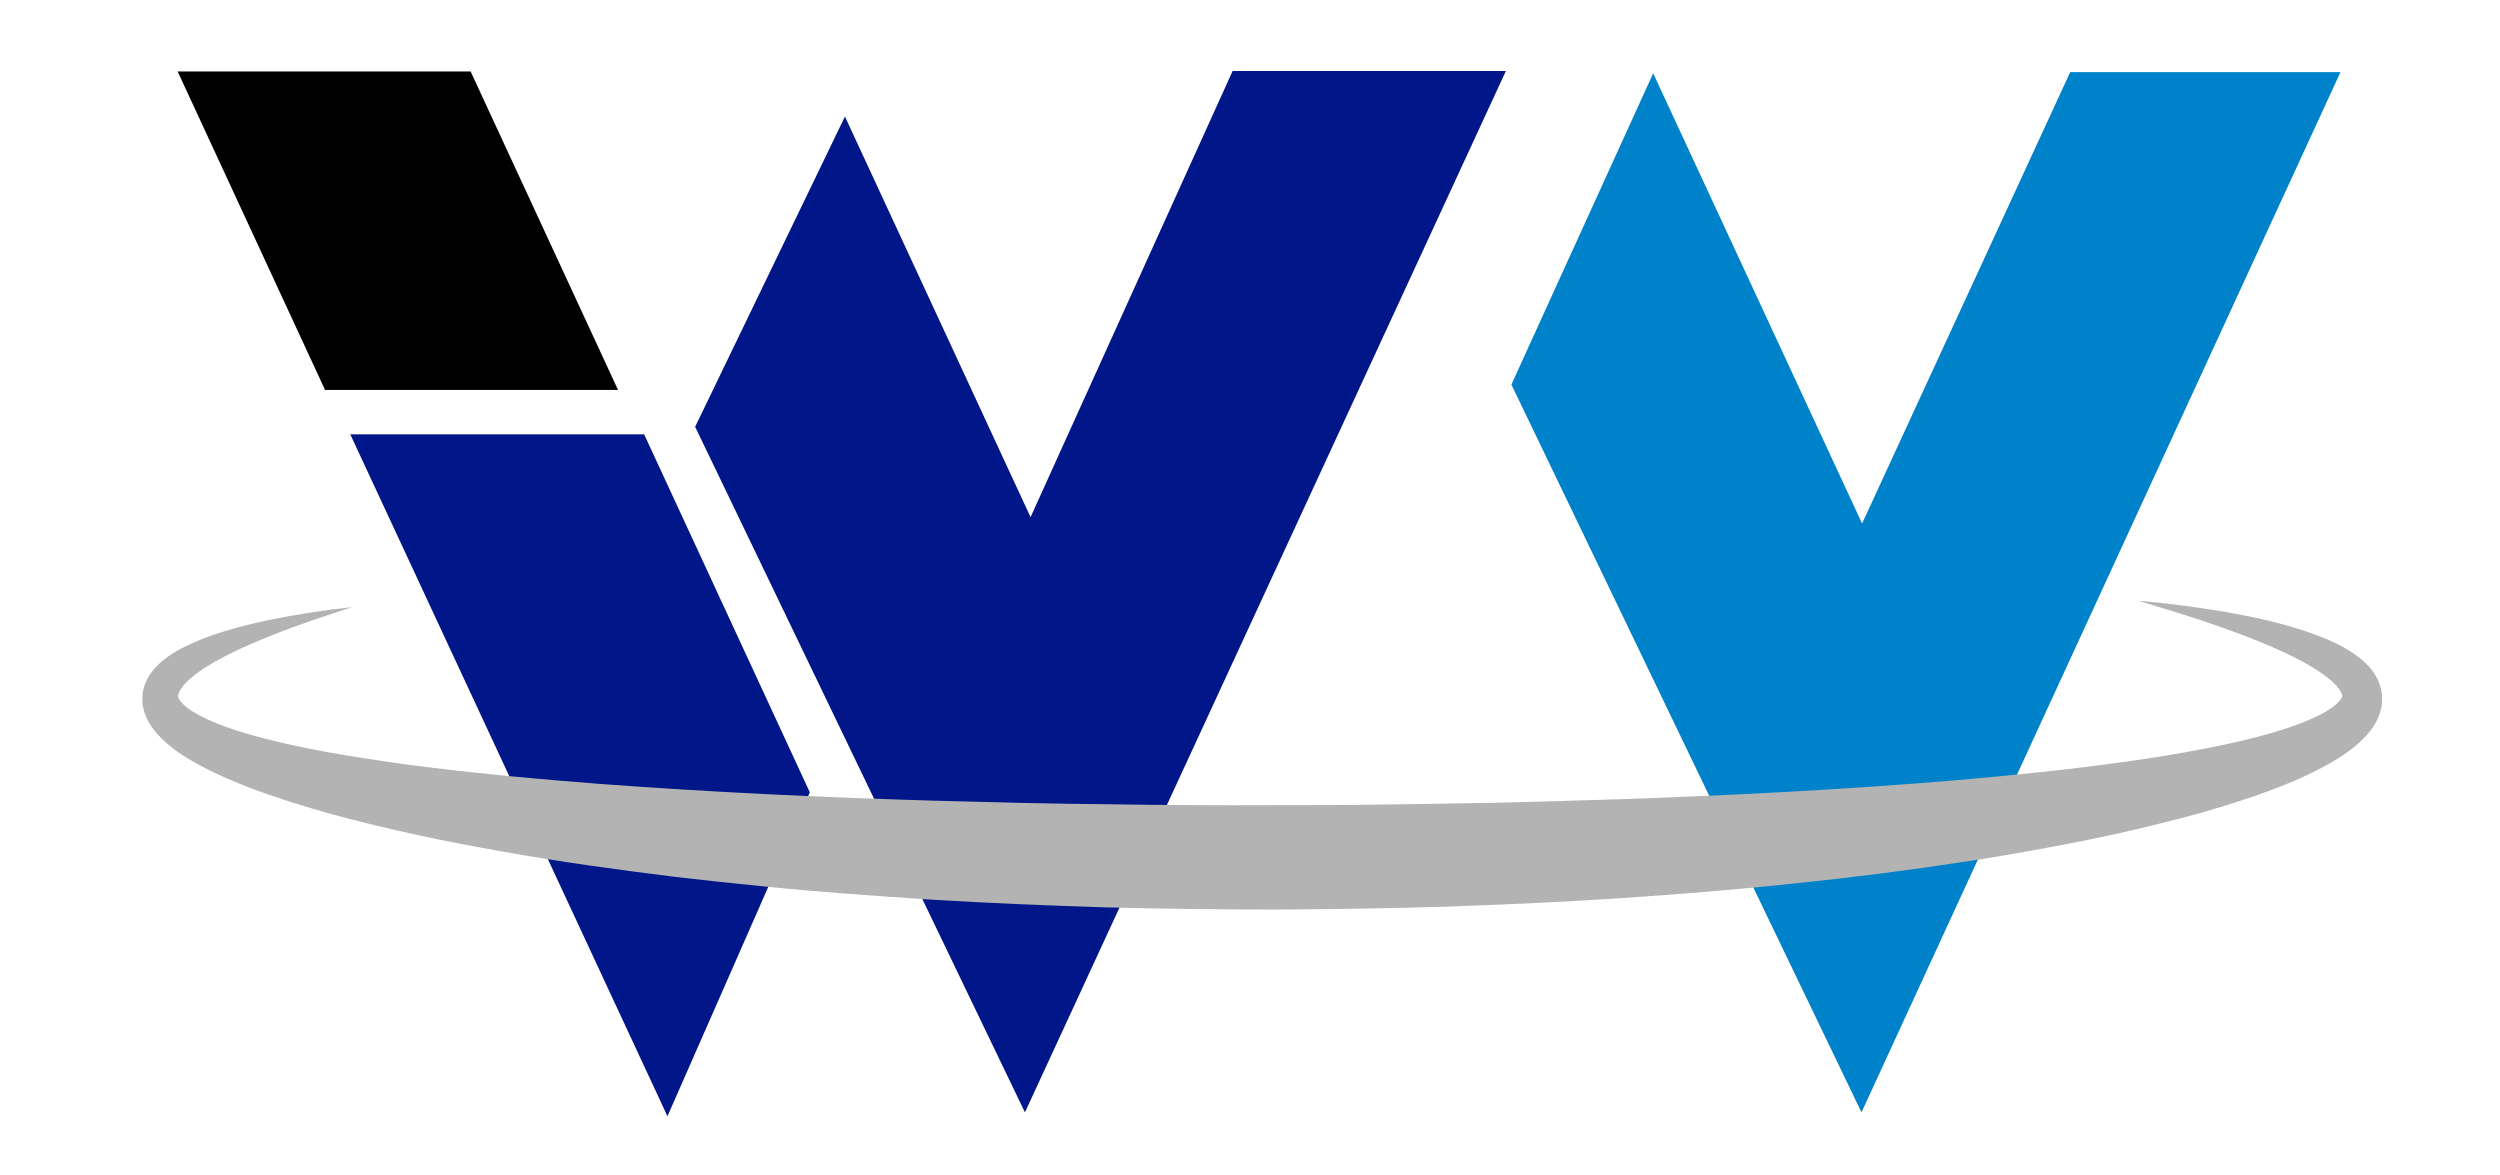
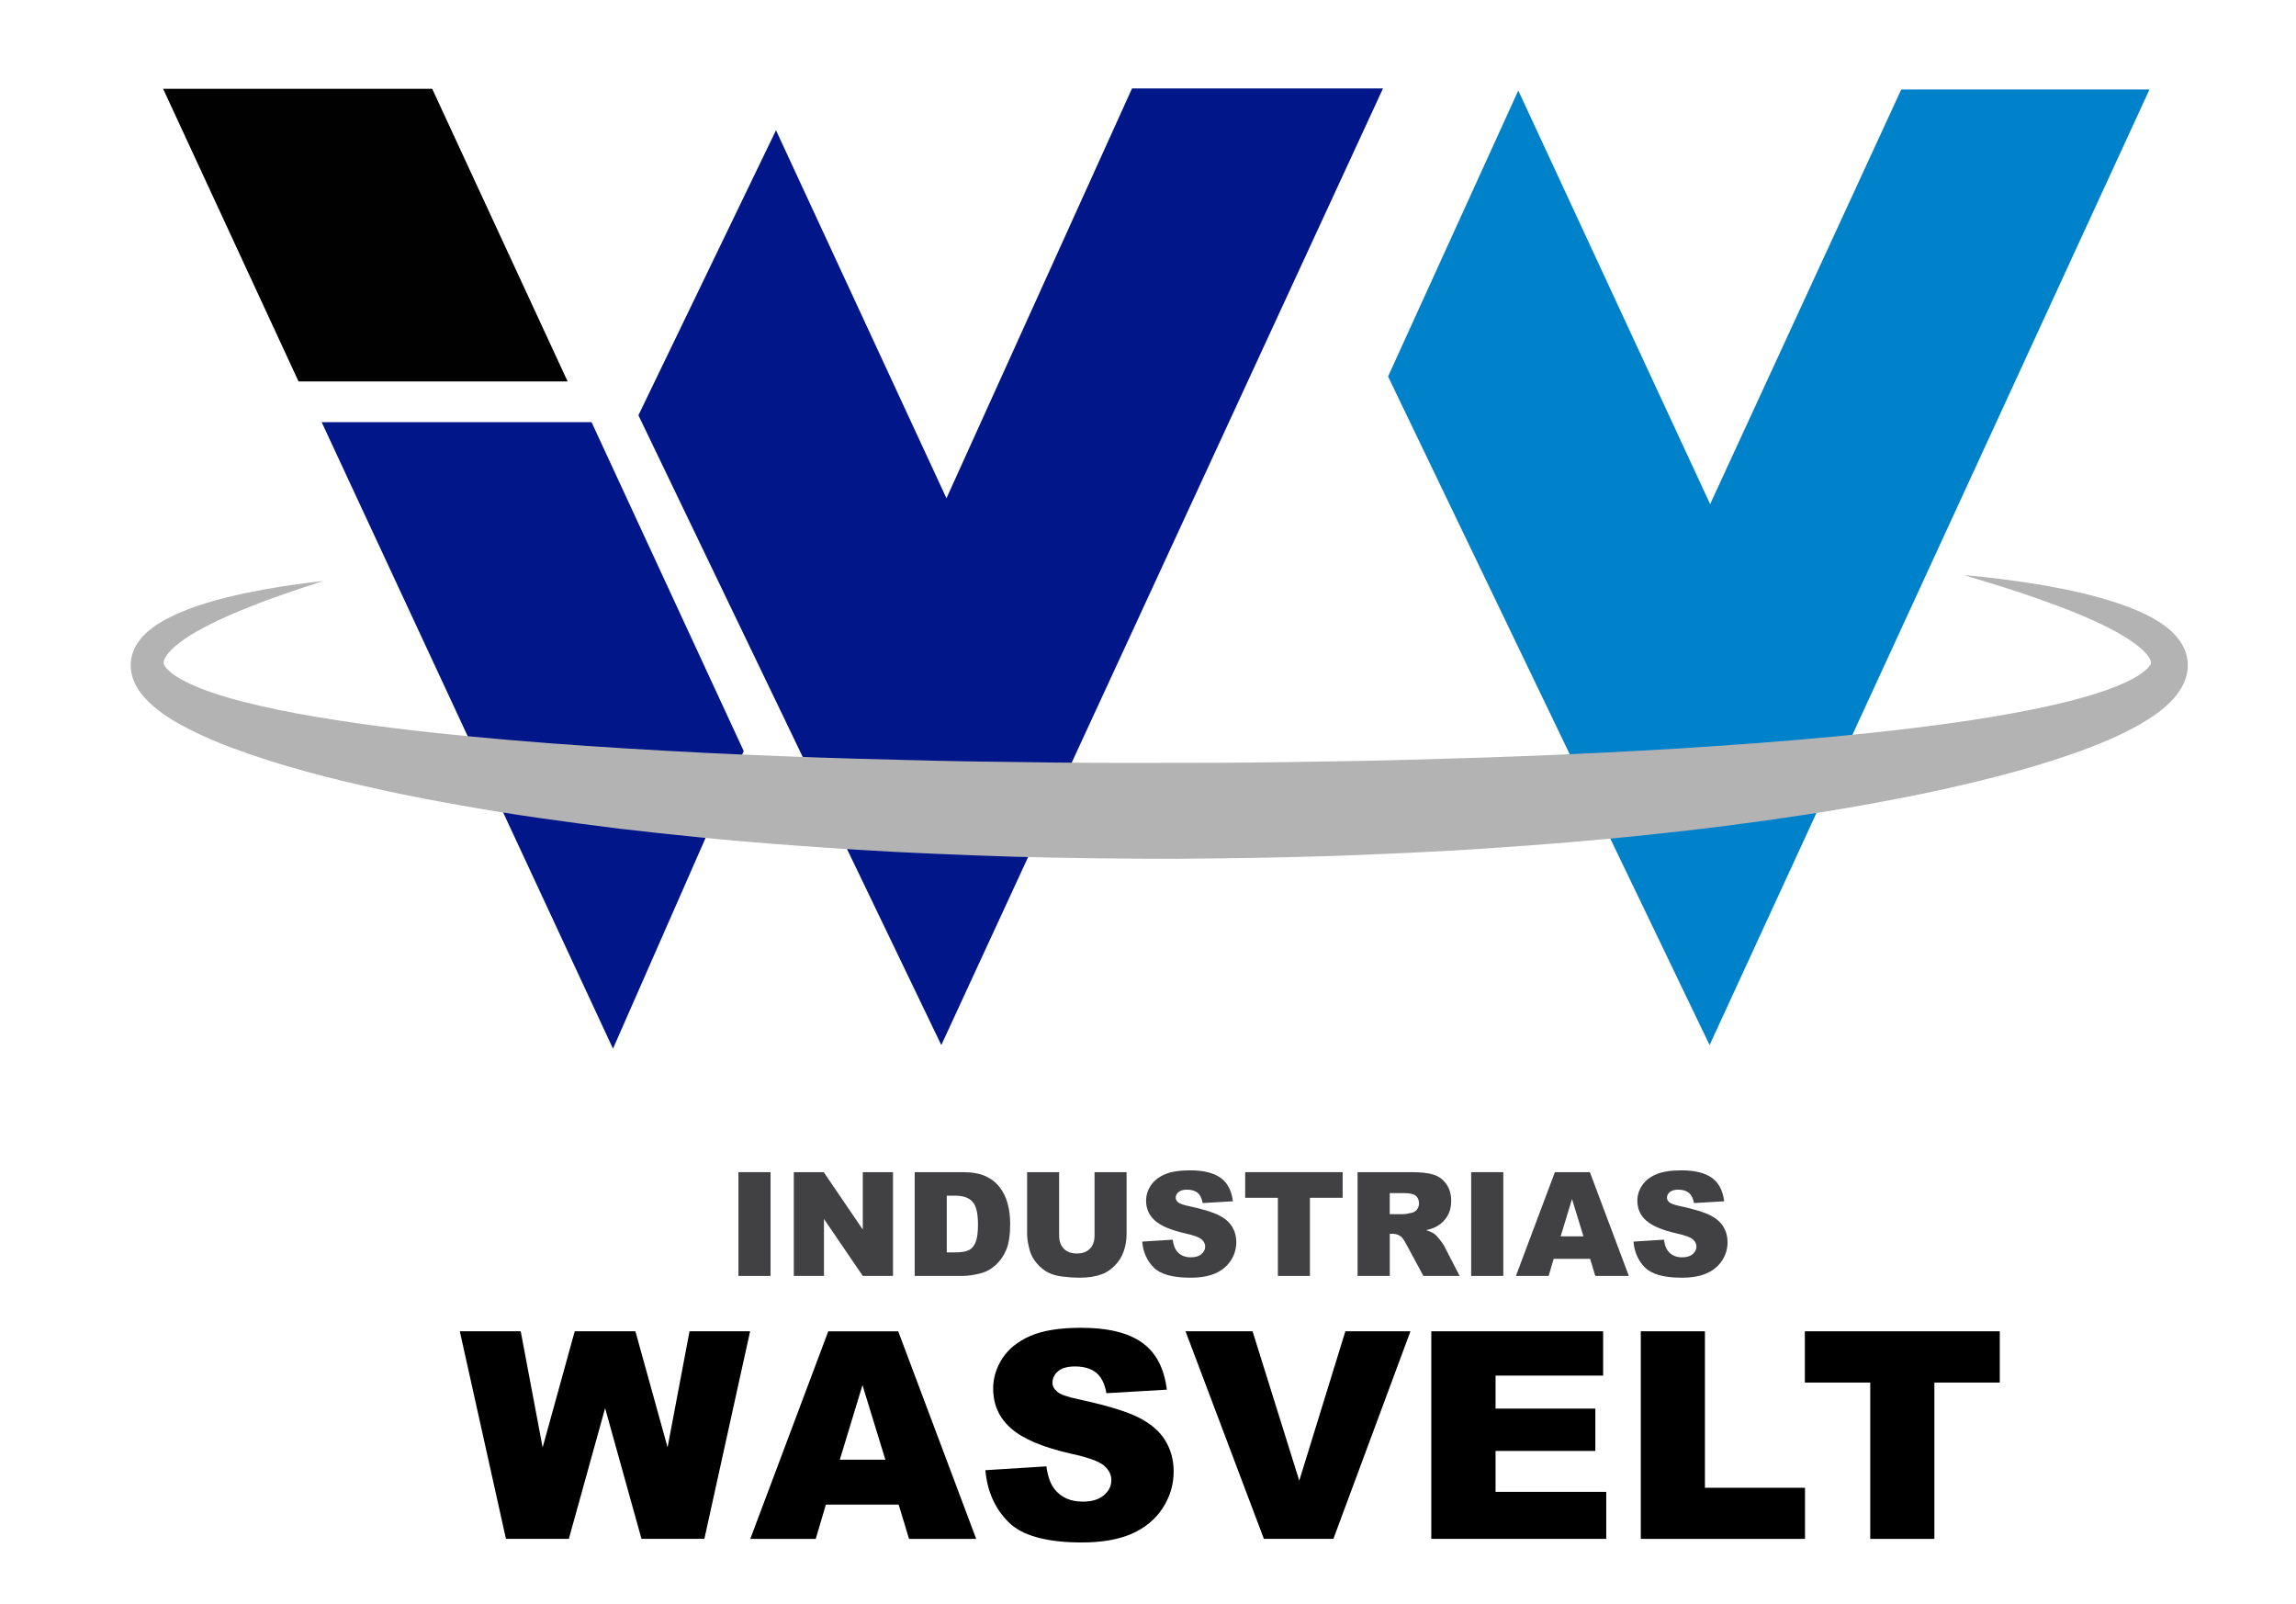
- <svg xmlns="http://www.w3.org/2000/svg" id="Layer_1" version="1.1" viewBox="0 0 792 372">
+ <svg xmlns="http://www.w3.org/2000/svg" id="Layer_1" version="1.1" viewBox="0 0 792 553">
  <defs>
    <style>
      .st0 {
        fill: #010101;
      }

      .st1 {
+         fill: #414042;
+       }
+ 
+       .st2 {
        fill: #0082ca;
      }

-       .st2 {
+       .st3 {
        fill: #001689;
      }

-       .st3 {
+       .st4 {
        fill: #b3b3b3;
      }
    </style>
  </defs>
  <g>
-     <polygon class="st1" points="478.81 121.83 523.73 23.22 589.91 165.85 655.83 22.86 741.46 22.86 589.72 352.39 478.81 121.83" />
-     <polygon class="st2" points="267.68 36.92 220.22 135.21 324.7 352.39 477.06 22.5 390.49 22.5 326.48 163.83 267.68 36.92" />
+     <g>
+       <polygon class="st2" points="478.81 129.83 523.73 31.22 589.91 173.85 655.83 30.86 741.46 30.86 589.72 360.39 478.81 129.83" />
+       <polygon class="st3" points="267.68 44.92 220.22 143.21 324.7 360.39 477.06 30.5 390.49 30.5 326.48 171.83 267.68 44.92" />
+     </g>
+     <polyline class="st0" points="56.27 30.63 149.09 30.63 195.8 131.54 102.98 131.54 56.27 30.63" />
+     <polygon class="st3" points="211.45 361.63 256.55 259.01 204.06 145.59 110.96 145.59 211.45 361.63" />
+     <path class="st4" d="M677.46,198.31c9.07.77,18.08,1.99,27.12,3.46,9.02,1.59,18.01,3.51,26.96,6.58,4.47,1.59,8.96,3.35,13.39,6.21,2.2,1.46,4.45,3.15,6.48,5.73,1,1.31,1.92,2.88,2.57,4.73.62,1.89.84,4.02.6,6.1-.55,4.19-2.65,7.28-4.63,9.57-2.04,2.31-4.19,4.08-6.34,5.62-4.31,3.05-8.68,5.33-13.06,7.4-8.78,4.06-17.67,7.05-26.58,9.82-8.91,2.73-17.89,4.99-26.86,7.11-8.98,2.14-17.99,3.94-27.02,5.64-9.03,1.68-18.06,3.28-27.11,4.63-18.1,2.77-36.24,5.1-54.41,6.96-18.16,1.96-36.35,3.39-54.55,4.63-18.2,1.25-36.41,2.01-54.62,2.69-18.22.58-36.44.84-54.65.96-18.22-.01-36.44-.23-54.65-.7-18.21-.59-36.43-1.3-54.63-2.42-18.2-1.18-36.39-2.46-54.56-4.32-9.08-.91-18.16-1.86-27.24-2.94-9.07-1.12-18.13-2.32-27.19-3.62-9.06-1.27-18.1-2.77-27.12-4.35-9.03-1.59-18.05-3.28-27.04-5.26-17.98-3.92-35.9-8.45-53.55-15.11-4.4-1.71-8.79-3.57-13.14-5.77-4.34-2.25-8.69-4.62-12.85-8.23-2.06-1.82-4.15-3.92-5.81-6.93-.84-1.46-1.47-3.3-1.78-5.22-.23-1.97-.1-4.01.49-5.84,1.21-3.64,3.41-6.02,5.51-7.84,2.14-1.83,4.34-3.14,6.54-4.31,8.82-4.5,17.78-6.73,26.75-8.73,9-1.84,17.99-3.26,27.04-4.21-8.64,2.83-17.27,5.62-25.6,9.01-4.17,1.66-8.29,3.39-12.25,5.34-3.94,1.95-7.8,4.02-11.11,6.46-1.64,1.21-3.17,2.5-4.29,3.82-1.13,1.31-1.8,2.63-1.83,3.39,0,.72.17,1.03.88,1.95.69.86,1.94,1.93,3.43,2.89,3.01,1.95,6.84,3.62,10.75,5.04,3.94,1.43,8.08,2.64,12.28,3.71,8.41,2.16,17.07,3.89,25.8,5.33,8.73,1.46,17.54,2.74,26.39,3.81,17.69,2.19,35.52,3.81,53.38,5.19,35.73,2.67,71.61,4.36,107.52,5.39,17.96.49,35.92.96,53.89,1.1,17.97.29,35.94.38,53.91.29,17.97.04,35.94-.17,53.91-.5,17.97-.22,35.92-.79,53.87-1.35,35.89-1.22,71.76-3.06,107.43-6.06,17.83-1.52,35.62-3.37,53.23-5.81,8.81-1.21,17.55-2.67,26.19-4.34,8.62-1.69,17.18-3.68,25.21-6.32,3.99-1.32,7.88-2.84,11.22-4.64,1.67-.89,3.13-1.89,4.24-2.84,1.11-.96,1.68-1.78,1.87-2.1.08-.17.17-.32.18-.62-.04-.31-.15-.77-.44-1.32-.59-1.12-1.8-2.45-3.22-3.67-2.89-2.48-6.6-4.71-10.42-6.71-7.74-3.95-16.13-7.23-24.61-10.21-8.48-3.04-17.17-5.62-25.87-8.27Z" />
  </g>
-   <polyline class="st0" points="56.27 22.63 149.09 22.63 195.8 123.54 102.98 123.54 56.27 22.63" />
-   <polygon class="st2" points="211.45 353.63 256.55 251.01 204.06 137.59 110.96 137.59 211.45 353.63" />
-   <path class="st3" d="M677.46,190.31c9.07.77,18.08,1.99,27.12,3.46,9.02,1.59,18.01,3.51,26.96,6.58,4.47,1.59,8.96,3.35,13.39,6.21,2.2,1.46,4.45,3.15,6.48,5.73,1,1.31,1.92,2.88,2.57,4.73.62,1.89.84,4.02.6,6.1-.55,4.19-2.65,7.28-4.63,9.57-2.04,2.31-4.19,4.08-6.34,5.62-4.31,3.05-8.68,5.33-13.06,7.4-8.78,4.06-17.67,7.05-26.58,9.82-8.91,2.73-17.89,4.99-26.86,7.11-8.98,2.14-17.99,3.94-27.02,5.64-9.03,1.68-18.06,3.28-27.11,4.63-18.1,2.77-36.24,5.1-54.41,6.96-18.16,1.96-36.35,3.39-54.55,4.63-18.2,1.25-36.41,2.01-54.62,2.69-18.22.58-36.44.84-54.65.96-18.22-.01-36.44-.23-54.65-.7-18.21-.59-36.43-1.3-54.63-2.42-18.2-1.18-36.39-2.46-54.56-4.32-9.08-.91-18.16-1.86-27.24-2.94-9.07-1.12-18.13-2.32-27.19-3.62-9.06-1.27-18.1-2.77-27.12-4.35-9.03-1.59-18.05-3.28-27.04-5.26-17.98-3.92-35.9-8.45-53.55-15.11-4.4-1.71-8.79-3.57-13.14-5.77-4.34-2.25-8.69-4.62-12.85-8.23-2.06-1.82-4.15-3.92-5.81-6.93-.84-1.46-1.47-3.3-1.78-5.22-.23-1.97-.1-4.01.49-5.84,1.21-3.64,3.41-6.02,5.51-7.84,2.14-1.83,4.34-3.14,6.54-4.31,8.82-4.5,17.78-6.73,26.75-8.73,9-1.84,17.99-3.26,27.04-4.21-8.64,2.83-17.27,5.62-25.6,9.01-4.17,1.66-8.29,3.39-12.25,5.34-3.94,1.95-7.8,4.02-11.11,6.46-1.64,1.21-3.17,2.5-4.29,3.82-1.13,1.31-1.8,2.63-1.83,3.39,0,.72.17,1.03.88,1.95.69.86,1.94,1.93,3.43,2.89,3.01,1.95,6.84,3.62,10.75,5.04,3.94,1.43,8.08,2.64,12.28,3.71,8.41,2.16,17.07,3.89,25.8,5.33,8.73,1.46,17.54,2.74,26.39,3.81,17.69,2.19,35.52,3.81,53.38,5.19,35.73,2.67,71.61,4.36,107.52,5.39,17.96.49,35.92.96,53.89,1.1,17.97.29,35.94.38,53.91.29,17.97.04,35.94-.17,53.91-.5,17.97-.22,35.92-.79,53.87-1.35,35.89-1.22,71.76-3.06,107.43-6.06,17.83-1.52,35.62-3.37,53.23-5.81,8.81-1.21,17.55-2.67,26.19-4.34,8.62-1.69,17.18-3.68,25.21-6.32,3.99-1.32,7.88-2.84,11.22-4.64,1.67-.89,3.13-1.89,4.24-2.84,1.11-.96,1.68-1.78,1.87-2.1.08-.17.17-.32.18-.62-.04-.31-.15-.77-.44-1.32-.59-1.12-1.8-2.45-3.22-3.67-2.89-2.48-6.6-4.71-10.42-6.71-7.74-3.95-16.13-7.23-24.61-10.21-8.48-3.04-17.17-5.62-25.87-8.27Z" />
+   <g>
+     <path d="M158.61,459.09h21.01l7.56,40.07,11.07-40.07h20.93l11.1,40.02,7.57-40.02h20.9l-15.78,71.58h-21.69l-12.55-45.07-12.51,45.07h-21.69l-15.92-71.58Z" />
+     <path d="M309.99,518.86h-25.11l-3.49,11.82h-22.58l26.9-71.58h24.13l26.9,71.58h-23.16l-3.59-11.82ZM305.41,503.38l-7.9-25.73-7.82,25.73h15.72Z" />
+     <path d="M339.91,506.99l21.04-1.32c.46,3.42,1.38,6.02,2.78,7.81,2.28,2.9,5.53,4.35,9.77,4.35,3.16,0,5.59-.74,7.3-2.22s2.56-3.2,2.56-5.15-.81-3.52-2.44-4.98c-1.63-1.46-5.4-2.85-11.33-4.15-9.7-2.18-16.62-5.08-20.75-8.69-4.17-3.61-6.25-8.22-6.25-13.82,0-3.68,1.07-7.15,3.2-10.42,2.13-3.27,5.34-5.84,9.62-7.71s10.15-2.81,17.6-2.81c9.15,0,16.12,1.7,20.92,5.1,4.8,3.4,7.66,8.81,8.57,16.24l-20.85,1.22c-.55-3.22-1.72-5.57-3.49-7.03s-4.22-2.2-7.35-2.2c-2.57,0-4.51.55-5.81,1.64s-1.95,2.42-1.95,3.98c0,1.14.54,2.17,1.61,3.08,1.04.94,3.52,1.82,7.42,2.64,9.67,2.08,16.59,4.19,20.78,6.32,4.18,2.13,7.23,4.78,9.13,7.93,1.9,3.16,2.86,6.69,2.86,10.6,0,4.59-1.27,8.82-3.81,12.7-2.54,3.87-6.09,6.81-10.64,8.81-4.56,2-10.3,3-17.24,3-12.17,0-20.61-2.34-25.29-7.03s-7.34-10.66-7.96-17.89Z" />
+     <path d="M408.95,459.09h23.12l16.11,51.51,15.9-51.51h22.45l-26.58,71.58h-23.97l-27.03-71.58Z" />
+     <path d="M493.72,459.09h59.28v15.28h-37.11v11.38h34.42v14.6h-34.42v14.11h38.18v16.21h-60.35v-71.58Z" />
+     <path d="M565.99,459.09h22.12v53.96h34.52v17.63h-56.64v-71.59Z" />
+     <path d="M622.58,459.09h67.24v17.68h-22.56v53.91h-22.12v-53.91h-22.56v-17.68Z" />
+   </g>
+   <g>
+     <path class="st1" d="M254.72,404.21h11.08v35.79h-11.08v-35.79h0Z" />
+     <path class="st1" d="M273.81,404.21h10.33l13.48,19.8v-19.8h10.42v35.79h-10.42l-13.4-19.65v19.65h-10.4v-35.79h-.01Z" />
+     <path class="st1" d="M315.53,404.21h16.43c3.24,0,5.85.44,7.85,1.32,1.99.88,3.64,2.14,4.94,3.78,1.3,1.64,2.25,3.56,2.83,5.74.59,2.18.88,4.49.88,6.93,0,3.83-.44,6.79-1.31,8.9s-2.08,3.87-3.63,5.3c-1.55,1.42-3.21,2.37-4.98,2.84-2.43.65-4.62.98-6.59.98h-16.43v-35.79h.01ZM326.59,412.32v19.56h2.71c2.31,0,3.96-.26,4.93-.77s1.74-1.41,2.29-2.69c.55-1.28.83-3.35.83-6.21,0-3.79-.62-6.39-1.86-7.79s-3.29-2.1-6.15-2.1h-2.75Z" />
+     <path class="st1" d="M377.57,404.21h11.04v21.32c0,2.11-.33,4.11-.99,5.99s-1.69,3.52-3.1,4.93-2.89,2.4-4.43,2.96c-2.15.8-4.73,1.2-7.74,1.2-1.74,0-3.64-.12-5.7-.37-2.06-.24-3.78-.73-5.16-1.45s-2.65-1.75-3.8-3.09-1.93-2.71-2.36-4.12c-.68-2.28-1.03-4.29-1.03-6.05v-21.32h11.04v21.83c0,1.95.54,3.48,1.62,4.57,1.08,1.1,2.58,1.65,4.5,1.65s3.4-.54,4.48-1.62c1.08-1.08,1.62-2.61,1.62-4.6v-21.83h0Z" />
+     <path class="st1" d="M394,428.16l10.52-.66c.23,1.71.69,3.01,1.39,3.91,1.14,1.45,2.77,2.17,4.88,2.17,1.58,0,2.8-.37,3.65-1.11.86-.74,1.28-1.6,1.28-2.58s-.41-1.76-1.22-2.49c-.81-.73-2.7-1.42-5.66-2.08-4.85-1.09-8.31-2.54-10.38-4.35-2.08-1.81-3.12-4.11-3.12-6.91,0-1.84.53-3.58,1.6-5.21,1.07-1.64,2.67-2.92,4.81-3.86,2.14-.94,5.07-1.4,8.8-1.4,4.57,0,8.06.85,10.46,2.55,2.4,1.7,3.83,4.41,4.28,8.12l-10.42.61c-.28-1.61-.86-2.78-1.75-3.52-.89-.73-2.11-1.1-3.67-1.1-1.29,0-2.25.27-2.91.82-.65.55-.98,1.21-.98,1.99,0,.57.27,1.08.81,1.54.52.47,1.76.91,3.71,1.32,4.83,1.04,8.3,2.1,10.39,3.16,2.09,1.07,3.61,2.39,4.56,3.97s1.43,3.34,1.43,5.3c0,2.29-.63,4.41-1.9,6.35s-3.04,3.41-5.32,4.41-5.15,1.5-8.62,1.5c-6.09,0-10.3-1.17-12.65-3.52-2.33-2.34-3.66-5.32-3.97-8.93Z" />
+     <path class="st1" d="M429.52,404.21h33.62v8.84h-11.28v26.95h-11.06v-26.95h-11.28v-8.84Z" />
+     <path class="st1" d="M468.29,440v-35.79h18.43c3.42,0,6.03.29,7.84.88s3.26,1.67,4.37,3.26,1.66,3.52,1.66,5.8c0,1.99-.42,3.7-1.27,5.14s-2.01,2.61-3.49,3.5c-.94.57-2.24,1.04-3.88,1.42,1.32.44,2.28.88,2.88,1.32.41.29,1,.92,1.77,1.88s1.29,1.7,1.55,2.22l5.35,10.37h-12.5l-5.91-10.94c-.75-1.42-1.42-2.34-2-2.76-.8-.55-1.7-.83-2.71-.83h-.98v14.53h-11.11ZM479.4,418.71h4.66c.5,0,1.48-.16,2.93-.49.73-.15,1.33-.52,1.79-1.12.46-.6.7-1.29.7-2.08,0-1.16-.37-2.04-1.1-2.66s-2.11-.93-4.13-.93h-4.86v7.28h0Z" />
+     <path class="st1" d="M507.48,404.21h11.08v35.79h-11.08v-35.79Z" />
+     <path class="st1" d="M548.5,434.09h-12.56l-1.74,5.91h-11.29l13.45-35.79h12.06l13.45,35.79h-11.58l-1.79-5.91ZM546.21,426.35l-3.95-12.87-3.91,12.87h7.86Z" />
+     <path class="st1" d="M563.46,428.16l10.52-.66c.23,1.71.69,3.01,1.39,3.91,1.14,1.45,2.77,2.17,4.88,2.17,1.58,0,2.8-.37,3.65-1.11.86-.74,1.28-1.6,1.28-2.58s-.41-1.76-1.22-2.49c-.81-.73-2.7-1.42-5.66-2.08-4.85-1.09-8.31-2.54-10.38-4.35-2.08-1.81-3.12-4.11-3.12-6.91,0-1.84.53-3.58,1.6-5.21,1.07-1.64,2.67-2.92,4.81-3.86,2.14-.94,5.07-1.4,8.8-1.4,4.57,0,8.06.85,10.46,2.55,2.4,1.7,3.83,4.41,4.28,8.12l-10.42.61c-.28-1.61-.86-2.78-1.75-3.52-.89-.73-2.11-1.1-3.67-1.1-1.29,0-2.25.27-2.91.82-.65.55-.98,1.21-.98,1.99,0,.57.27,1.08.81,1.54.52.47,1.76.91,3.71,1.32,4.83,1.04,8.3,2.1,10.39,3.16,2.09,1.07,3.61,2.39,4.56,3.97s1.43,3.34,1.43,5.3c0,2.29-.63,4.41-1.9,6.35s-3.04,3.41-5.32,4.41-5.15,1.5-8.62,1.5c-6.09,0-10.3-1.17-12.65-3.52s-3.66-5.32-3.97-8.93Z" />
+   </g>
</svg>
